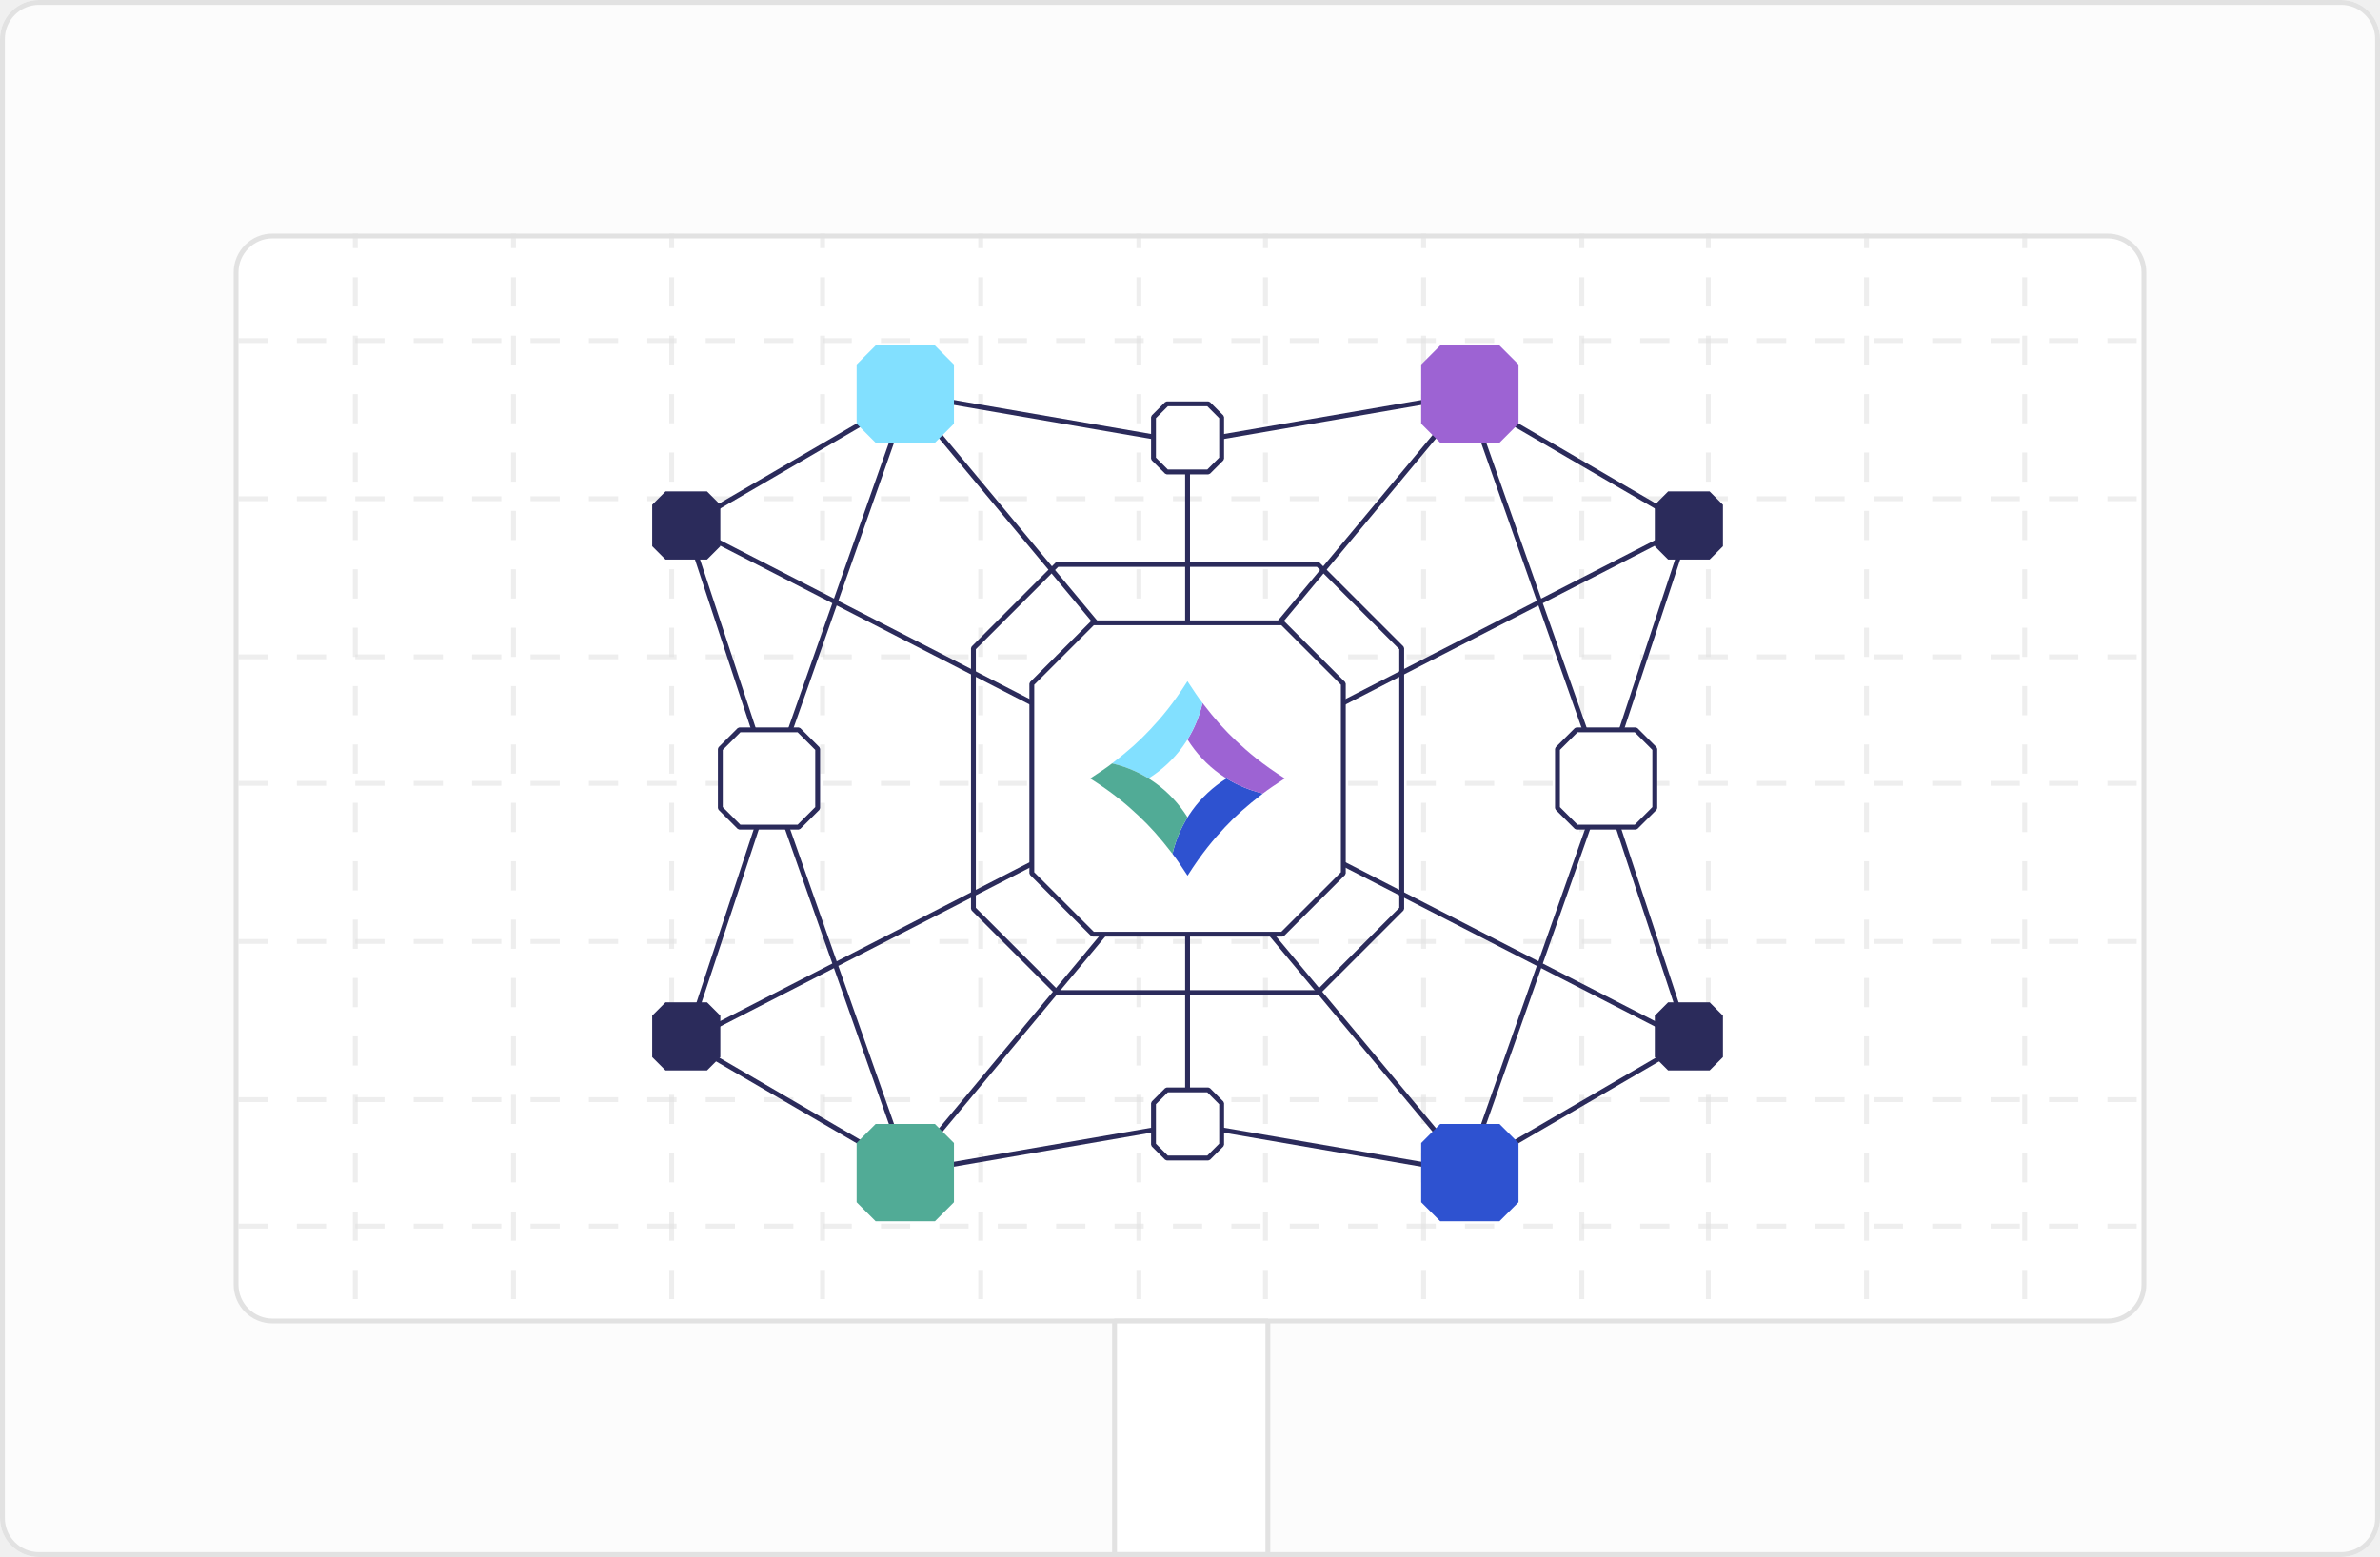
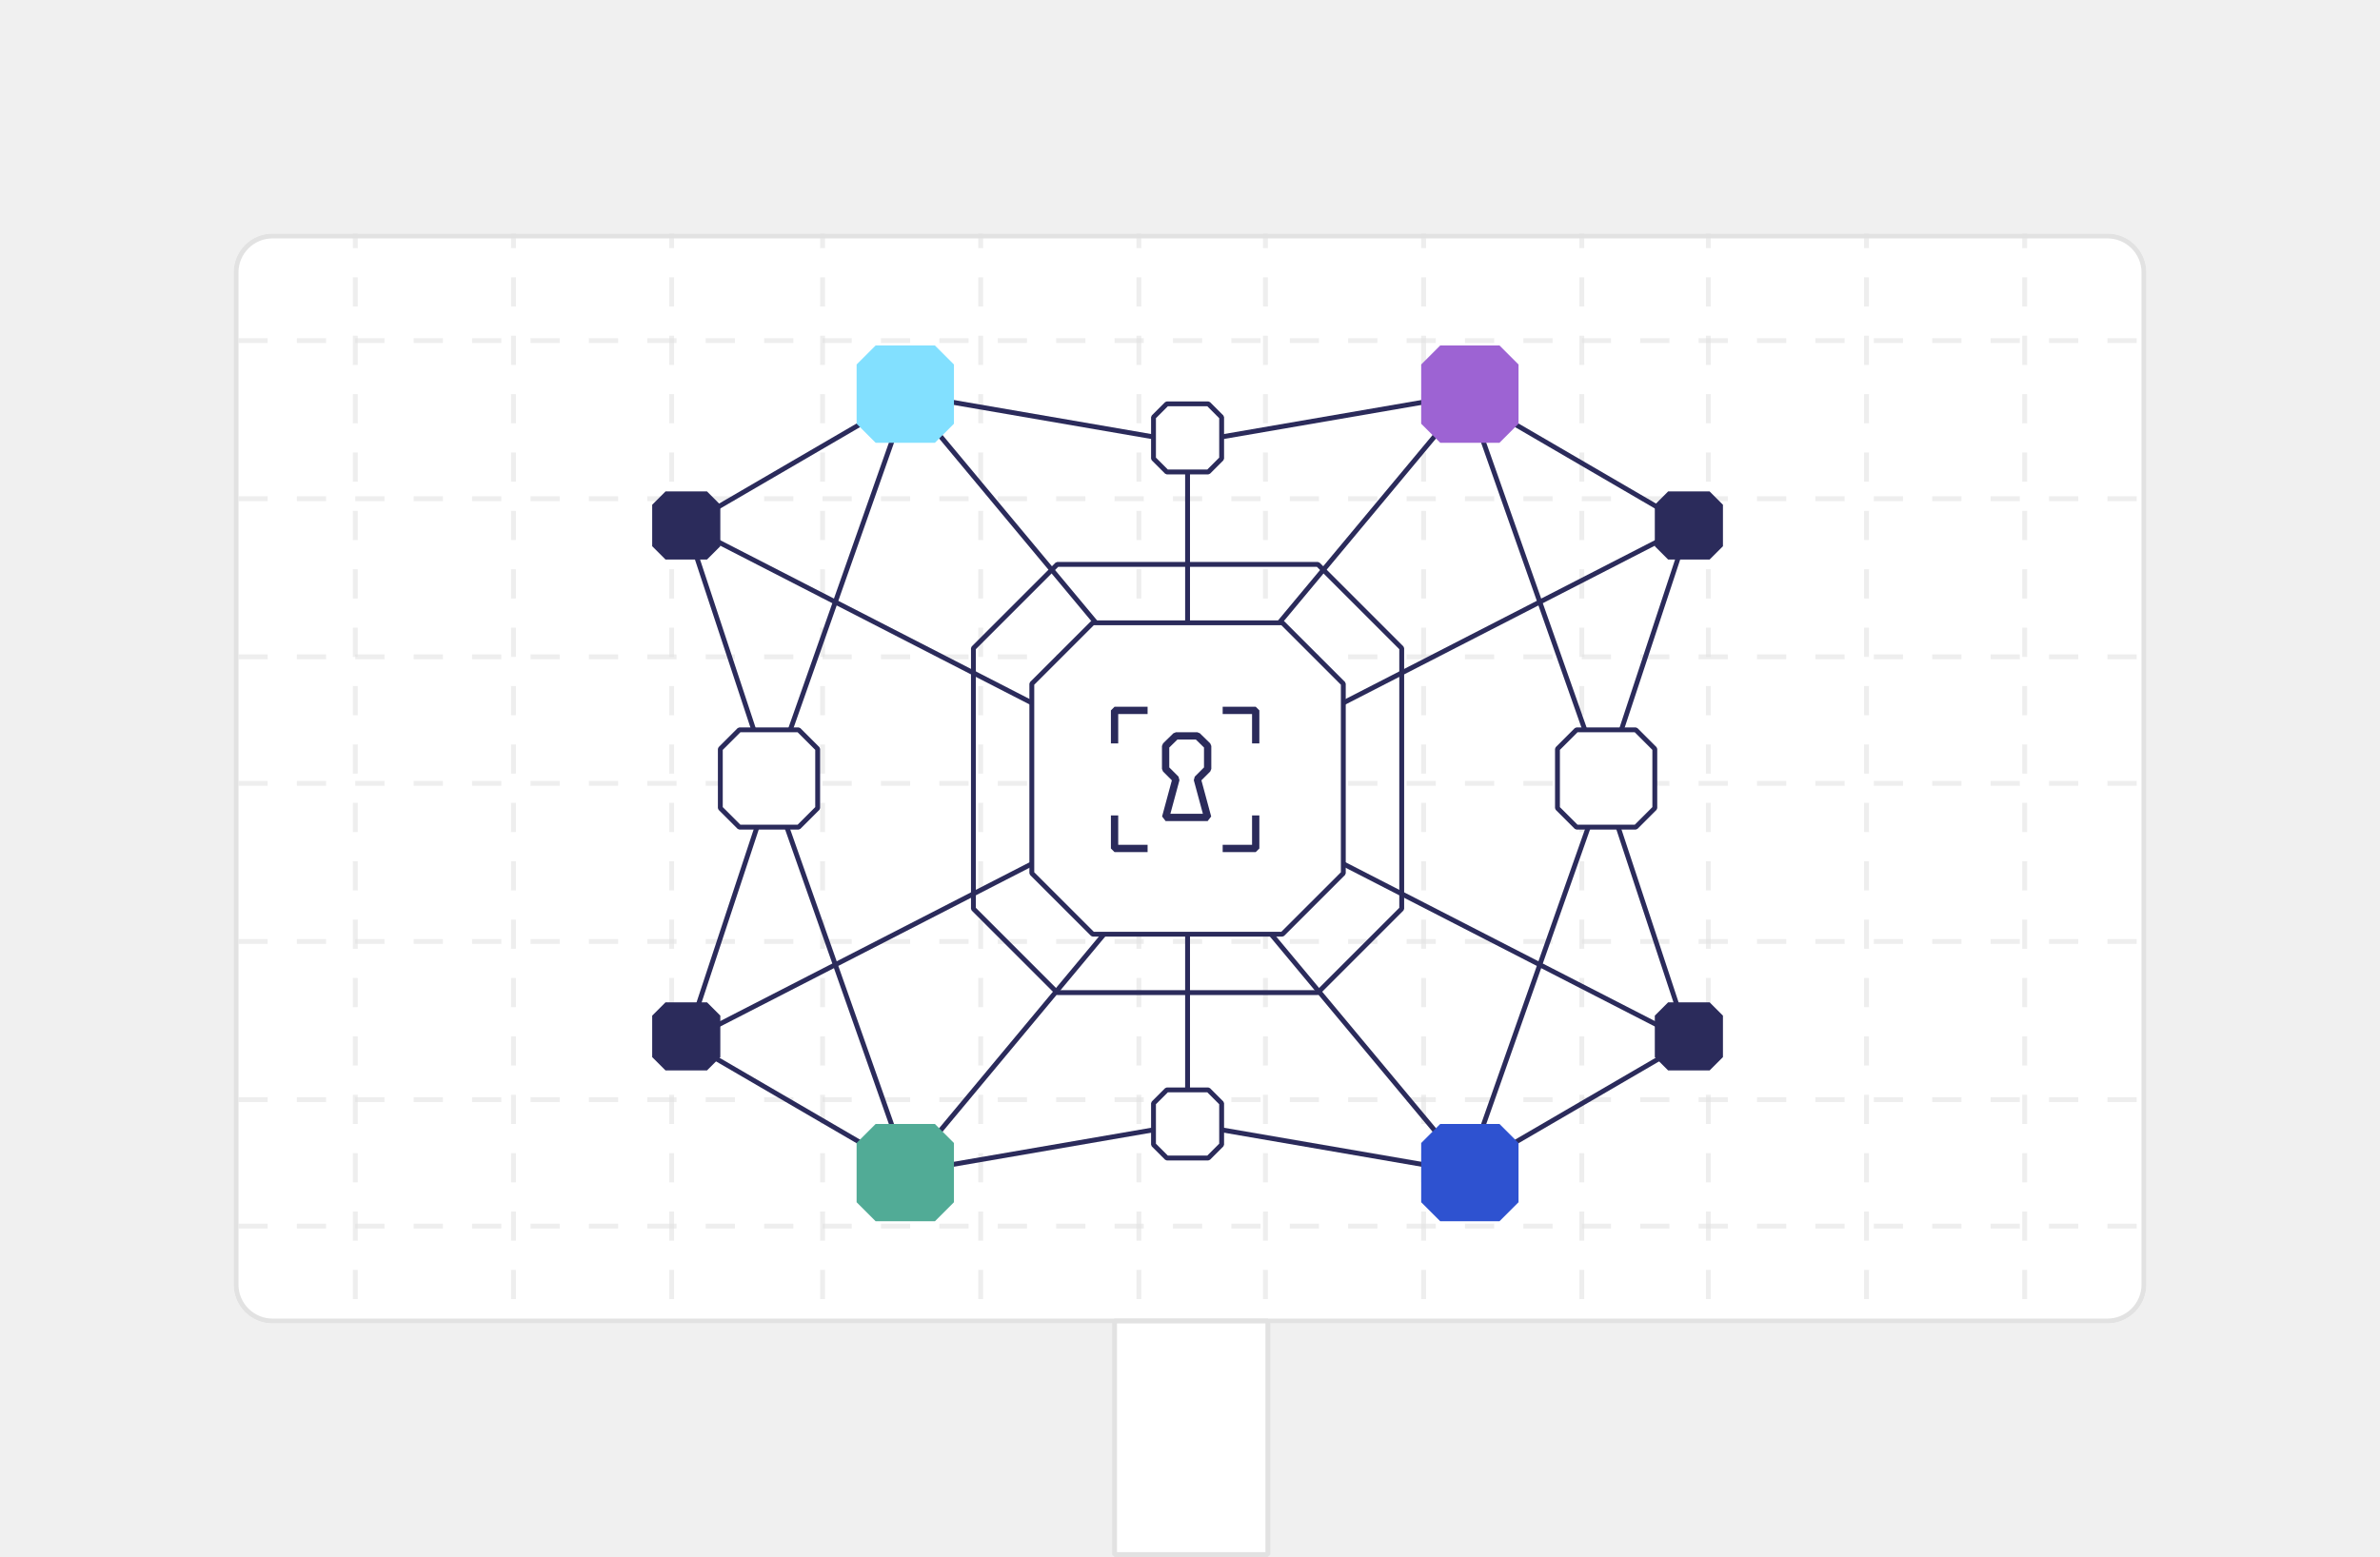
<svg xmlns="http://www.w3.org/2000/svg" width="489" height="320" viewBox="0 0 489 320" fill="none">
-   <g clip-path="url(#clip0_1075_4300)">
-     <rect width="489" height="320" rx="8" fill="#FCFCFC" />
-     <g clip-path="url(#clip1_1075_4300)">
+   <g clip-path="url(#clip0_1323_3811)">
+     <rect x="48" y="48" width="393" height="224" rx="8" fill="white" />
+     <path d="M37 70H526M37 102.5H526M37 135H526" stroke="#E2E2E2" stroke-opacity="0.6" stroke-linejoin="bevel" stroke-dasharray="6 6" />
+     <path d="M37 252H526M37 284.5H526M37 317H526" stroke="#E2E2E2" stroke-opacity="0.6" stroke-linejoin="bevel" stroke-dasharray="6 6" />
+     <path d="M37 161H526M37 193.5H526M37 226H526" stroke="#E2E2E2" stroke-opacity="0.6" stroke-linejoin="bevel" stroke-dasharray="6 6" />
+     <path d="M416 -3L416 486M383.5 -3L383.5 486M351 -3L351 486" stroke="#E2E2E2" stroke-opacity="0.6" stroke-linejoin="bevel" stroke-dasharray="6 6" />
+     <path d="M234 -3L234 486M201.5 -3L201.5 486M169 -3L169 486" stroke="#E2E2E2" stroke-opacity="0.6" stroke-linejoin="bevel" stroke-dasharray="6 6" />
+     <path d="M138 -3L138 486M105.5 -3L105.5 486M73 -3L73 486" stroke="#E2E2E2" stroke-opacity="0.6" stroke-linejoin="bevel" stroke-dasharray="6 6" />
+     <path d="M325 -3L325 486M292.5 -3L292.5 486M260 -3L260 486" stroke="#E2E2E2" stroke-opacity="0.6" stroke-linejoin="bevel" stroke-dasharray="6 6" />
+     <path d="M244 132H228.5L186 81L244 91M244 132V91M244 132H259.5L302 81L244 91" stroke="#2B2B5B" stroke-linejoin="bevel" />
+     <path d="M244 190H228.5L186 241L244 231M244 190V231M244 190H259.5L302 241L244 231" stroke="#2B2B5B" stroke-linejoin="bevel" />
+     <path d="M141 108L158.5 161L186.5 81.5L141 108ZM141 108L215 146" stroke="#2B2B5B" stroke-linejoin="bevel" />
+     <path d="M141 214L158.5 161L186.5 240.5L141 214ZM141 214L215 176" stroke="#2B2B5B" stroke-linejoin="bevel" />
+     <path d="M347 108L329.5 161L301.5 81.5L347 108ZM347 108L273 146" stroke="#2B2B5B" stroke-linejoin="bevel" />
+     <path d="M347 214L329.5 161L301.5 240.5L347 214ZM347 214L273 176" stroke="#2B2B5B" stroke-linejoin="bevel" />
+     <path d="M263.478 128L224.522 128L212 140.522L212 179.478L224.522 192L263.478 192L276 179.478L276 140.522L263.478 128Z" fill="white" stroke="#2B2B5B" stroke-linejoin="bevel" />
+     <path d="M251.213 146H258V152.787" stroke="#2B2B5B" stroke-width="1.5" stroke-linejoin="bevel" />
+     <path d="M251.213 174.383H258V167.596" stroke="#2B2B5B" stroke-width="1.5" stroke-linejoin="bevel" />
+     <path d="M235.787 146H229V152.787" stroke="#2B2B5B" stroke-width="1.5" stroke-linejoin="bevel" />
+     <path d="M235.787 174.383H229V167.596" stroke="#2B2B5B" stroke-width="1.5" stroke-linejoin="bevel" />
+     <path d="M239.49 153.319V158.032L241.611 160.153L239.49 168H248.128L246.007 160.153L248.128 158.032V153.319L246.007 151.245H241.611L239.49 153.319Z" stroke="#2B2B5B" stroke-width="1.5" stroke-linejoin="bevel" />
+     <path d="M164.087 150L151.913 150L148 153.913L148 166.087L151.913 170L164.087 170L168 166.087L168 153.913L164.087 150Z" fill="white" stroke="#2B2B5B" stroke-linejoin="bevel" />
+     <path d="M192.087 71L179.913 71L176 74.913L176 87.087L179.913 91L192.087 91L196 87.087L196 74.913L192.087 71Z" fill="#82E0FF" />
+     <path d="M308.087 71L295.913 71L292 74.913L292 87.087L295.913 91L308.087 91L312 87.087L312 74.913L308.087 71Z" fill="#9D63D3" />
+     <path d="M336.087 150L323.913 150L320 153.913L320 166.087L323.913 170L336.087 170L340 166.087L340 153.913L336.087 150Z" fill="white" stroke="#2B2B5B" stroke-linejoin="bevel" />
+     <path d="M248.261 83L239.739 83L237 85.739L237 94.261L239.739 97L248.261 97L251 94.261L251 85.739L248.261 83Z" fill="white" stroke="#2B2B5B" stroke-linejoin="bevel" />
+     <path d="M248.261 224L239.739 224L237 226.739L237 235.261L239.739 238L248.261 238L251 235.261L251 226.739L248.261 224Z" fill="white" stroke="#2B2B5B" stroke-linejoin="bevel" />
+     <path d="M351.261 206L342.739 206L340 208.739L340 217.261L342.739 220L351.261 220L354 217.261L354 208.739L351.261 206Z" fill="#2B2B5B" />
+     <path d="M145.261 206L136.739 206L134 208.739L134 217.261L136.739 220L145.261 220L148 217.261L148 208.739L145.261 206Z" fill="#2B2B5B" />
+     <path d="M145.261 101L136.739 101L134 103.739L134 112.261L136.739 115L145.261 115L148 112.261L148 103.739L145.261 101Z" fill="#2B2B5B" />
+     <path d="M351.261 101L342.739 101L340 103.739L340 112.261L342.739 115L351.261 115L354 112.261L354 103.739L351.261 101Z" fill="#2B2B5B" />
+     <path d="M308.087 231L295.913 231L292 234.913L292 247.087L295.913 251L308.087 251L312 247.087L312 234.913L308.087 231Z" fill="#2E52D0" />
+     <path d="M192.087 231L179.913 231L176 234.913L176 247.087L179.913 251L192.087 251L196 247.087L196 234.913L192.087 231Z" fill="#51AB96" />
+     <path d="M270.783 116L217.217 116L200 133.217L200 186.783L217.217 204L270.783 204L288 186.783L288 133.217L270.783 116Z" stroke="#2B2B5B" stroke-linejoin="bevel" />
+   </g>
+   <rect x="48.5" y="48.5" width="392" height="223" rx="7.5" stroke="#E2E2E2" />
+   <path d="M229 319.5V271.5H260.5V319.5H229Z" fill="white" stroke="#E2E2E2" stroke-linejoin="bevel" />
+   <defs>
+     <clipPath id="clip0_1323_3811">
      <rect x="48" y="48" width="393" height="224" rx="8" fill="white" />
-       <path d="M37 70H526M37 102.5H526M37 135H526" stroke="#E2E2E2" stroke-opacity="0.6" stroke-linejoin="bevel" stroke-dasharray="6 6" />
-       <path d="M37 252H526M37 284.5H526M37 317H526" stroke="#E2E2E2" stroke-opacity="0.6" stroke-linejoin="bevel" stroke-dasharray="6 6" />
-       <path d="M37 161H526M37 193.5H526M37 226H526" stroke="#E2E2E2" stroke-opacity="0.6" stroke-linejoin="bevel" stroke-dasharray="6 6" />
-       <path d="M416 -3L416 486M383.5 -3L383.5 486M351 -3L351 486" stroke="#E2E2E2" stroke-opacity="0.6" stroke-linejoin="bevel" stroke-dasharray="6 6" />
-       <path d="M234 -3L234 486M201.5 -3L201.5 486M169 -3L169 486" stroke="#E2E2E2" stroke-opacity="0.6" stroke-linejoin="bevel" stroke-dasharray="6 6" />
-       <path d="M138 -3L138 486M105.5 -3L105.5 486M73 -3L73 486" stroke="#E2E2E2" stroke-opacity="0.6" stroke-linejoin="bevel" stroke-dasharray="6 6" />
-       <path d="M325 -3L325 486M292.5 -3L292.5 486M260 -3L260 486" stroke="#E2E2E2" stroke-opacity="0.6" stroke-linejoin="bevel" stroke-dasharray="6 6" />
-       <path d="M244 132H228.5L186 81L244 91M244 132V91M244 132H259.5L302 81L244 91" stroke="#2B2B5B" stroke-linejoin="bevel" />
-       <path d="M244 190H228.5L186 241L244 231M244 190V231M244 190H259.5L302 241L244 231" stroke="#2B2B5B" stroke-linejoin="bevel" />
-       <path d="M141 108L158.5 161L186.5 81.5L141 108ZM141 108L215 146" stroke="#2B2B5B" stroke-linejoin="bevel" />
-       <path d="M141 214L158.5 161L186.5 240.5L141 214ZM141 214L215 176" stroke="#2B2B5B" stroke-linejoin="bevel" />
-       <path d="M347 108L329.5 161L301.5 81.5L347 108ZM347 108L273 146" stroke="#2B2B5B" stroke-linejoin="bevel" />
-       <path d="M347 214L329.5 161L301.5 240.5L347 214ZM347 214L273 176" stroke="#2B2B5B" stroke-linejoin="bevel" />
-       <path d="M263.478 128L224.522 128L212 140.522L212 179.478L224.522 192L263.478 192L276 179.478L276 140.522L263.478 128Z" fill="white" stroke="#2B2B5B" stroke-linejoin="bevel" />
-       <g clip-path="url(#clip2_1075_4300)">
-         <path fill-rule="evenodd" clip-rule="evenodd" d="M251.994 159.986C254.256 161.389 256.771 162.438 259.491 163.074C259.493 163.073 259.494 163.072 259.495 163.071C259.495 163.072 259.495 163.072 259.495 163.072C256.036 165.731 253.884 167.676 251.675 170.025C249.379 172.467 246.936 175.343 243.998 179.976C243.888 179.816 243.718 179.556 243.506 179.233C242.852 178.234 241.8 176.628 240.901 175.485C242.445 168.882 246.44 163.48 251.994 159.986Z" fill="#2E52D0" />
-         <path fill-rule="evenodd" clip-rule="evenodd" d="M243.986 151.981C245.392 149.719 246.438 147.212 247.074 144.492C247.073 144.491 247.072 144.49 247.071 144.489C247.071 144.489 247.071 144.488 247.071 144.488C249.73 147.947 251.676 150.1 254.024 152.308C256.467 154.605 259.343 157.047 263.975 159.986C263.815 160.096 263.556 160.266 263.232 160.478C262.233 161.132 260.627 162.184 259.484 163.083C252.882 161.538 247.48 157.535 243.986 151.981Z" fill="#9D63D3" />
-         <path fill-rule="evenodd" clip-rule="evenodd" d="M235.981 159.99C233.719 158.587 231.204 157.538 228.484 156.902C228.483 156.902 228.481 156.903 228.48 156.904C228.48 156.904 228.48 156.904 228.48 156.904C231.939 154.245 234.091 152.299 236.3 149.951C238.596 147.509 241.039 144.633 243.978 140C244.087 140.16 244.258 140.42 244.469 140.743C245.124 141.742 246.175 143.348 247.074 144.491C245.53 151.093 241.535 156.495 235.981 159.99Z" fill="#82E0FF" />
-         <path fill-rule="evenodd" clip-rule="evenodd" d="M243.998 167.987C242.595 170.249 241.538 172.765 240.902 175.485C240.903 175.486 240.904 175.487 240.904 175.488C240.904 175.489 240.904 175.489 240.904 175.489C238.245 172.03 236.3 169.877 233.951 167.669C231.509 165.372 228.633 162.93 224 159.991C224.16 159.881 224.42 159.711 224.743 159.499C225.742 158.845 227.348 157.793 228.491 156.895C235.093 158.439 240.503 162.433 243.998 167.987Z" fill="#51AB96" />
-       </g>
-       <path d="M164.087 150L151.913 150L148 153.913L148 166.087L151.913 170L164.087 170L168 166.087L168 153.913L164.087 150Z" fill="white" stroke="#2B2B5B" stroke-linejoin="bevel" />
-       <path d="M192.087 71L179.913 71L176 74.913L176 87.087L179.913 91L192.087 91L196 87.087L196 74.913L192.087 71Z" fill="#82E0FF" />
-       <path d="M308.087 71L295.913 71L292 74.913L292 87.087L295.913 91L308.087 91L312 87.087L312 74.913L308.087 71Z" fill="#9D63D3" />
-       <path d="M336.087 150L323.913 150L320 153.913L320 166.087L323.913 170L336.087 170L340 166.087L340 153.913L336.087 150Z" fill="white" stroke="#2B2B5B" stroke-linejoin="bevel" />
-       <path d="M248.261 83L239.739 83L237 85.739L237 94.261L239.739 97L248.261 97L251 94.261L251 85.739L248.261 83Z" fill="white" stroke="#2B2B5B" stroke-linejoin="bevel" />
-       <path d="M248.261 224L239.739 224L237 226.739L237 235.261L239.739 238L248.261 238L251 235.261L251 226.739L248.261 224Z" fill="white" stroke="#2B2B5B" stroke-linejoin="bevel" />
-       <path d="M351.261 206L342.739 206L340 208.739L340 217.261L342.739 220L351.261 220L354 217.261L354 208.739L351.261 206Z" fill="#2B2B5B" />
-       <path d="M145.261 206L136.739 206L134 208.739L134 217.261L136.739 220L145.261 220L148 217.261L148 208.739L145.261 206Z" fill="#2B2B5B" />
-       <path d="M145.261 101L136.739 101L134 103.739L134 112.261L136.739 115L145.261 115L148 112.261L148 103.739L145.261 101Z" fill="#2B2B5B" />
-       <path d="M351.261 101L342.739 101L340 103.739L340 112.261L342.739 115L351.261 115L354 112.261L354 103.739L351.261 101Z" fill="#2B2B5B" />
-       <path d="M308.087 231L295.913 231L292 234.913L292 247.087L295.913 251L308.087 251L312 247.087L312 234.913L308.087 231Z" fill="#2E52D0" />
-       <path d="M192.087 231L179.913 231L176 234.913L176 247.087L179.913 251L192.087 251L196 247.087L196 234.913L192.087 231Z" fill="#51AB96" />
-       <path d="M270.783 116L217.217 116L200 133.217L200 186.783L217.217 204L270.783 204L288 186.783L288 133.217L270.783 116Z" stroke="#2B2B5B" stroke-linejoin="bevel" />
-     </g>
-     <rect x="48.5" y="48.5" width="392" height="223" rx="7.5" stroke="#E2E2E2" />
-     <path d="M229 319.5V271.5H260.5V319.5H229Z" fill="white" stroke="#E2E2E2" stroke-linejoin="bevel" />
-   </g>
-   <rect x="0.5" y="0.5" width="488" height="319" rx="7.5" stroke="#E2E2E2" />
-   <defs>
-     <clipPath id="clip0_1075_4300">
-       <rect width="489" height="320" rx="8" fill="white" />
-     </clipPath>
-     <clipPath id="clip1_1075_4300">
-       <rect x="48" y="48" width="393" height="224" rx="8" fill="white" />
-     </clipPath>
-     <clipPath id="clip2_1075_4300">
-       <rect width="40" height="40" fill="white" transform="translate(224 140)" />
    </clipPath>
  </defs>
</svg>
